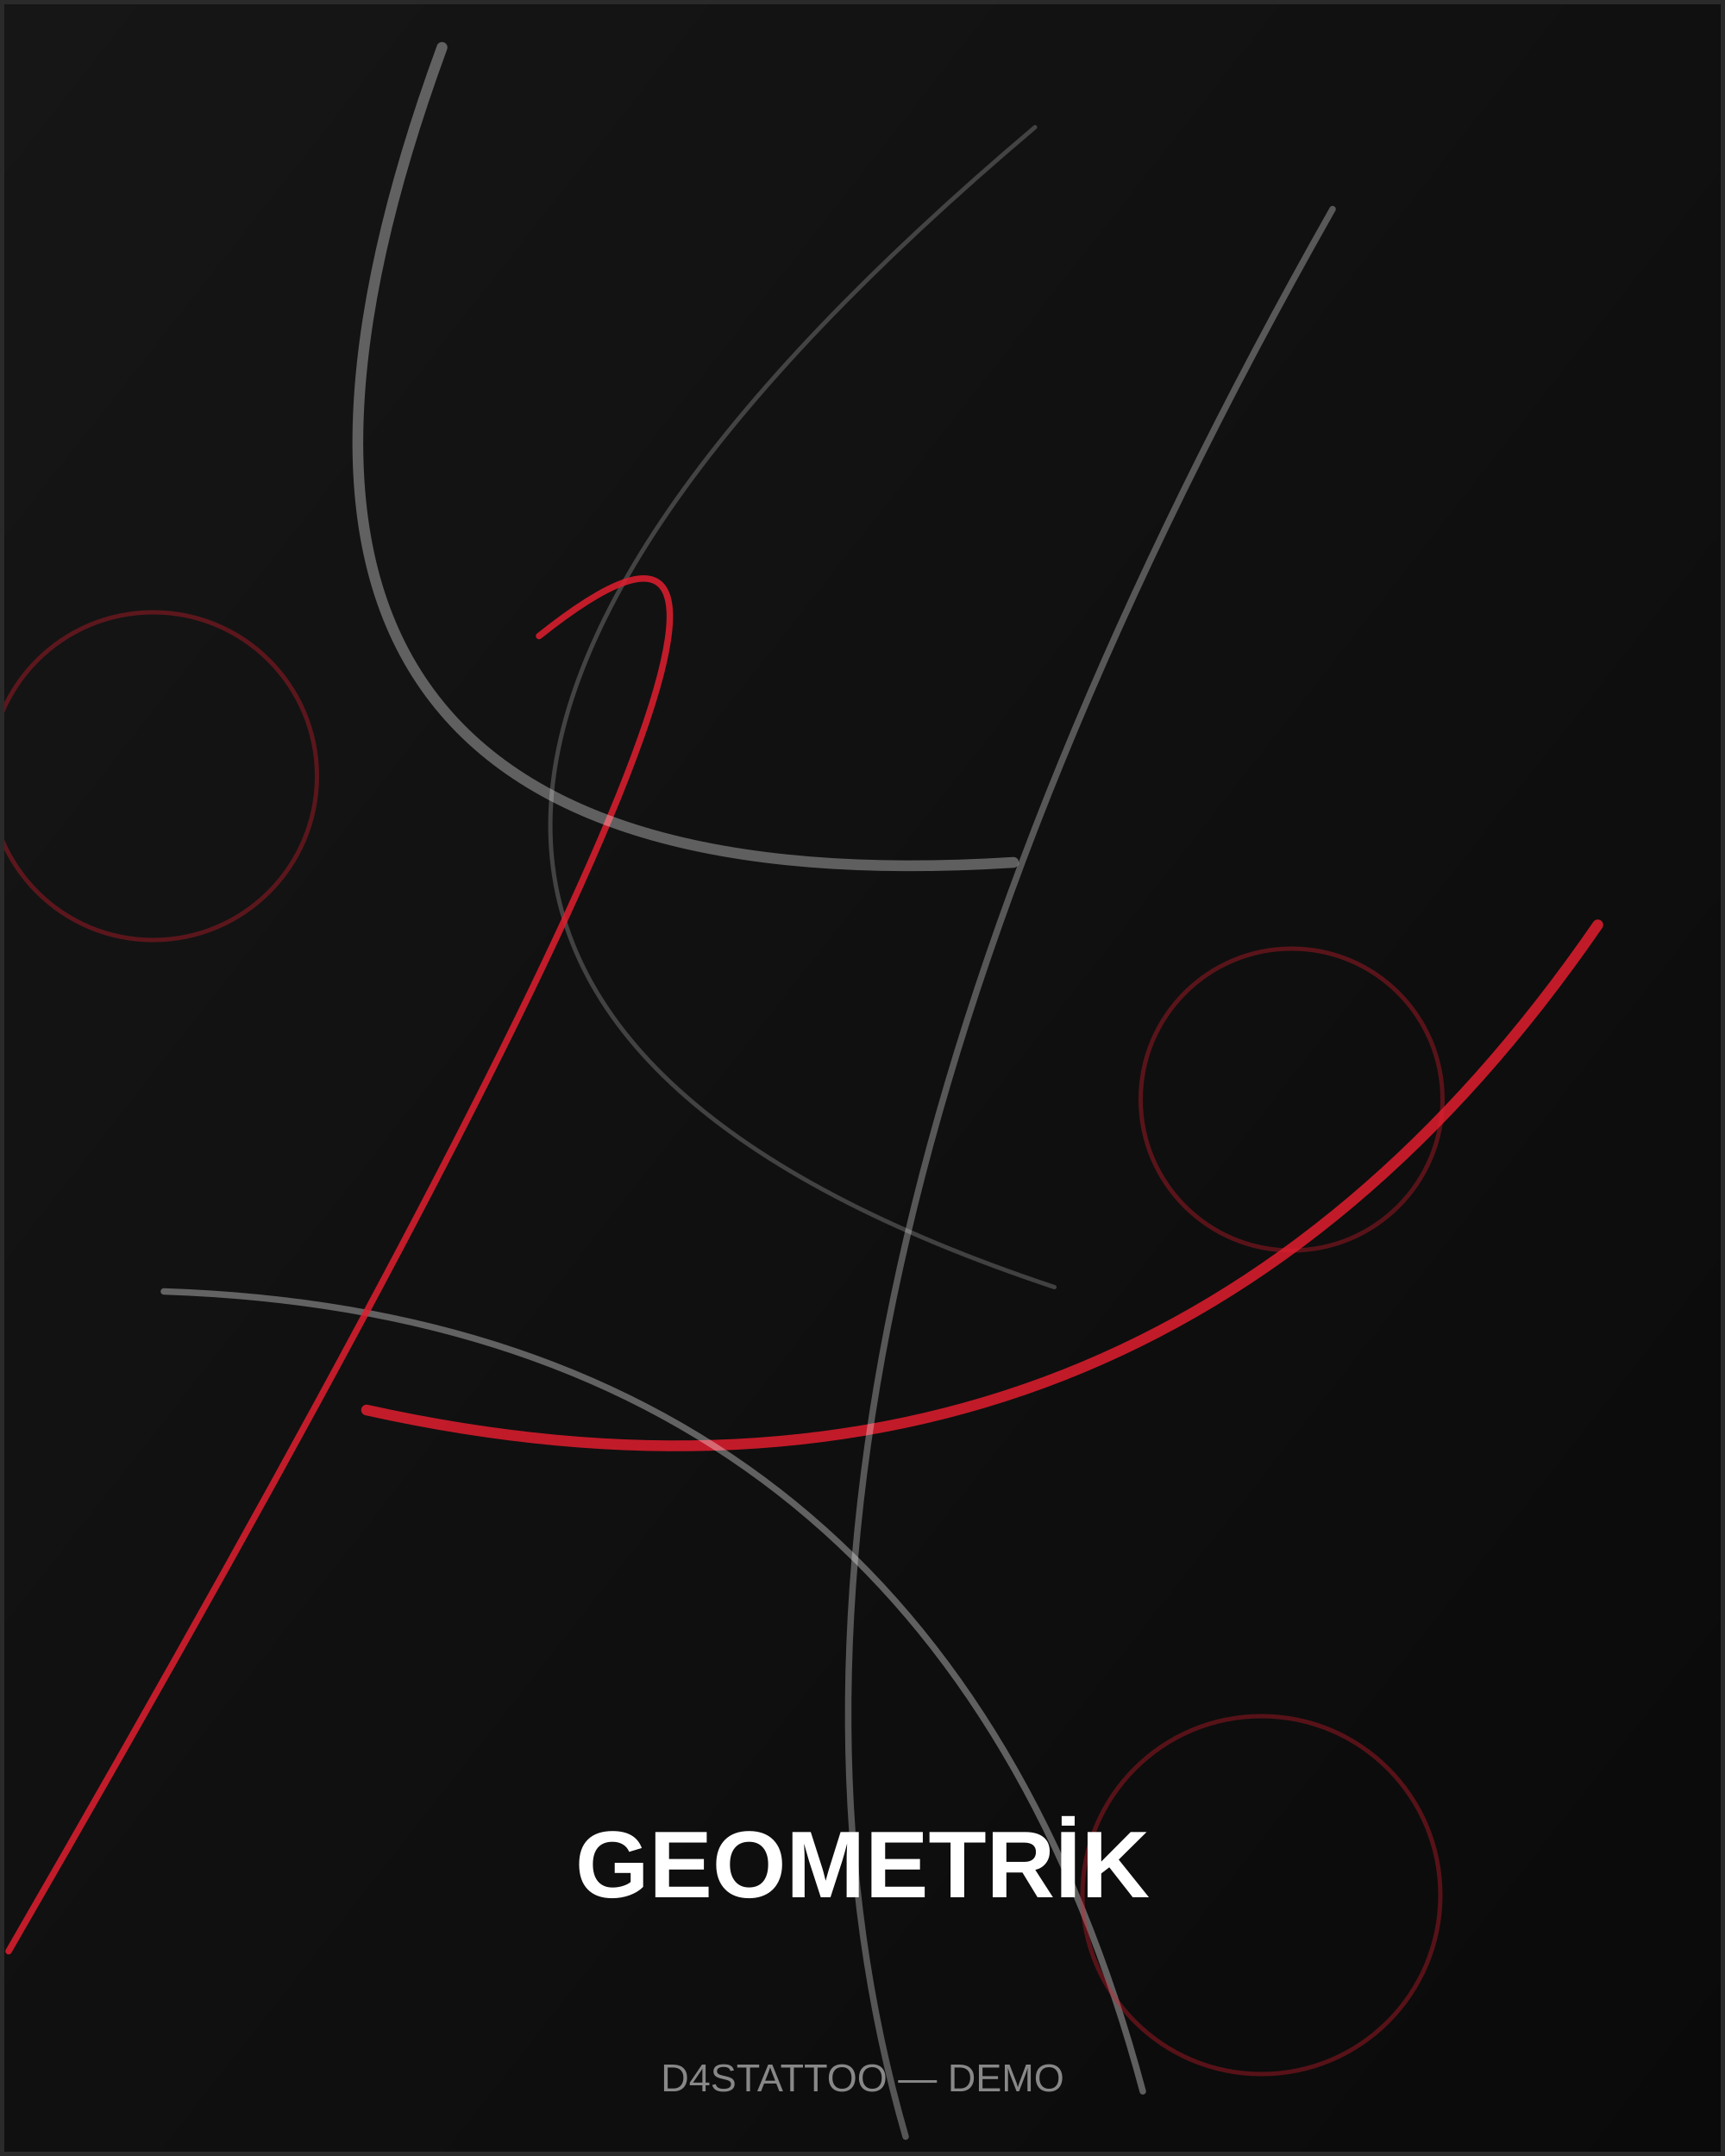
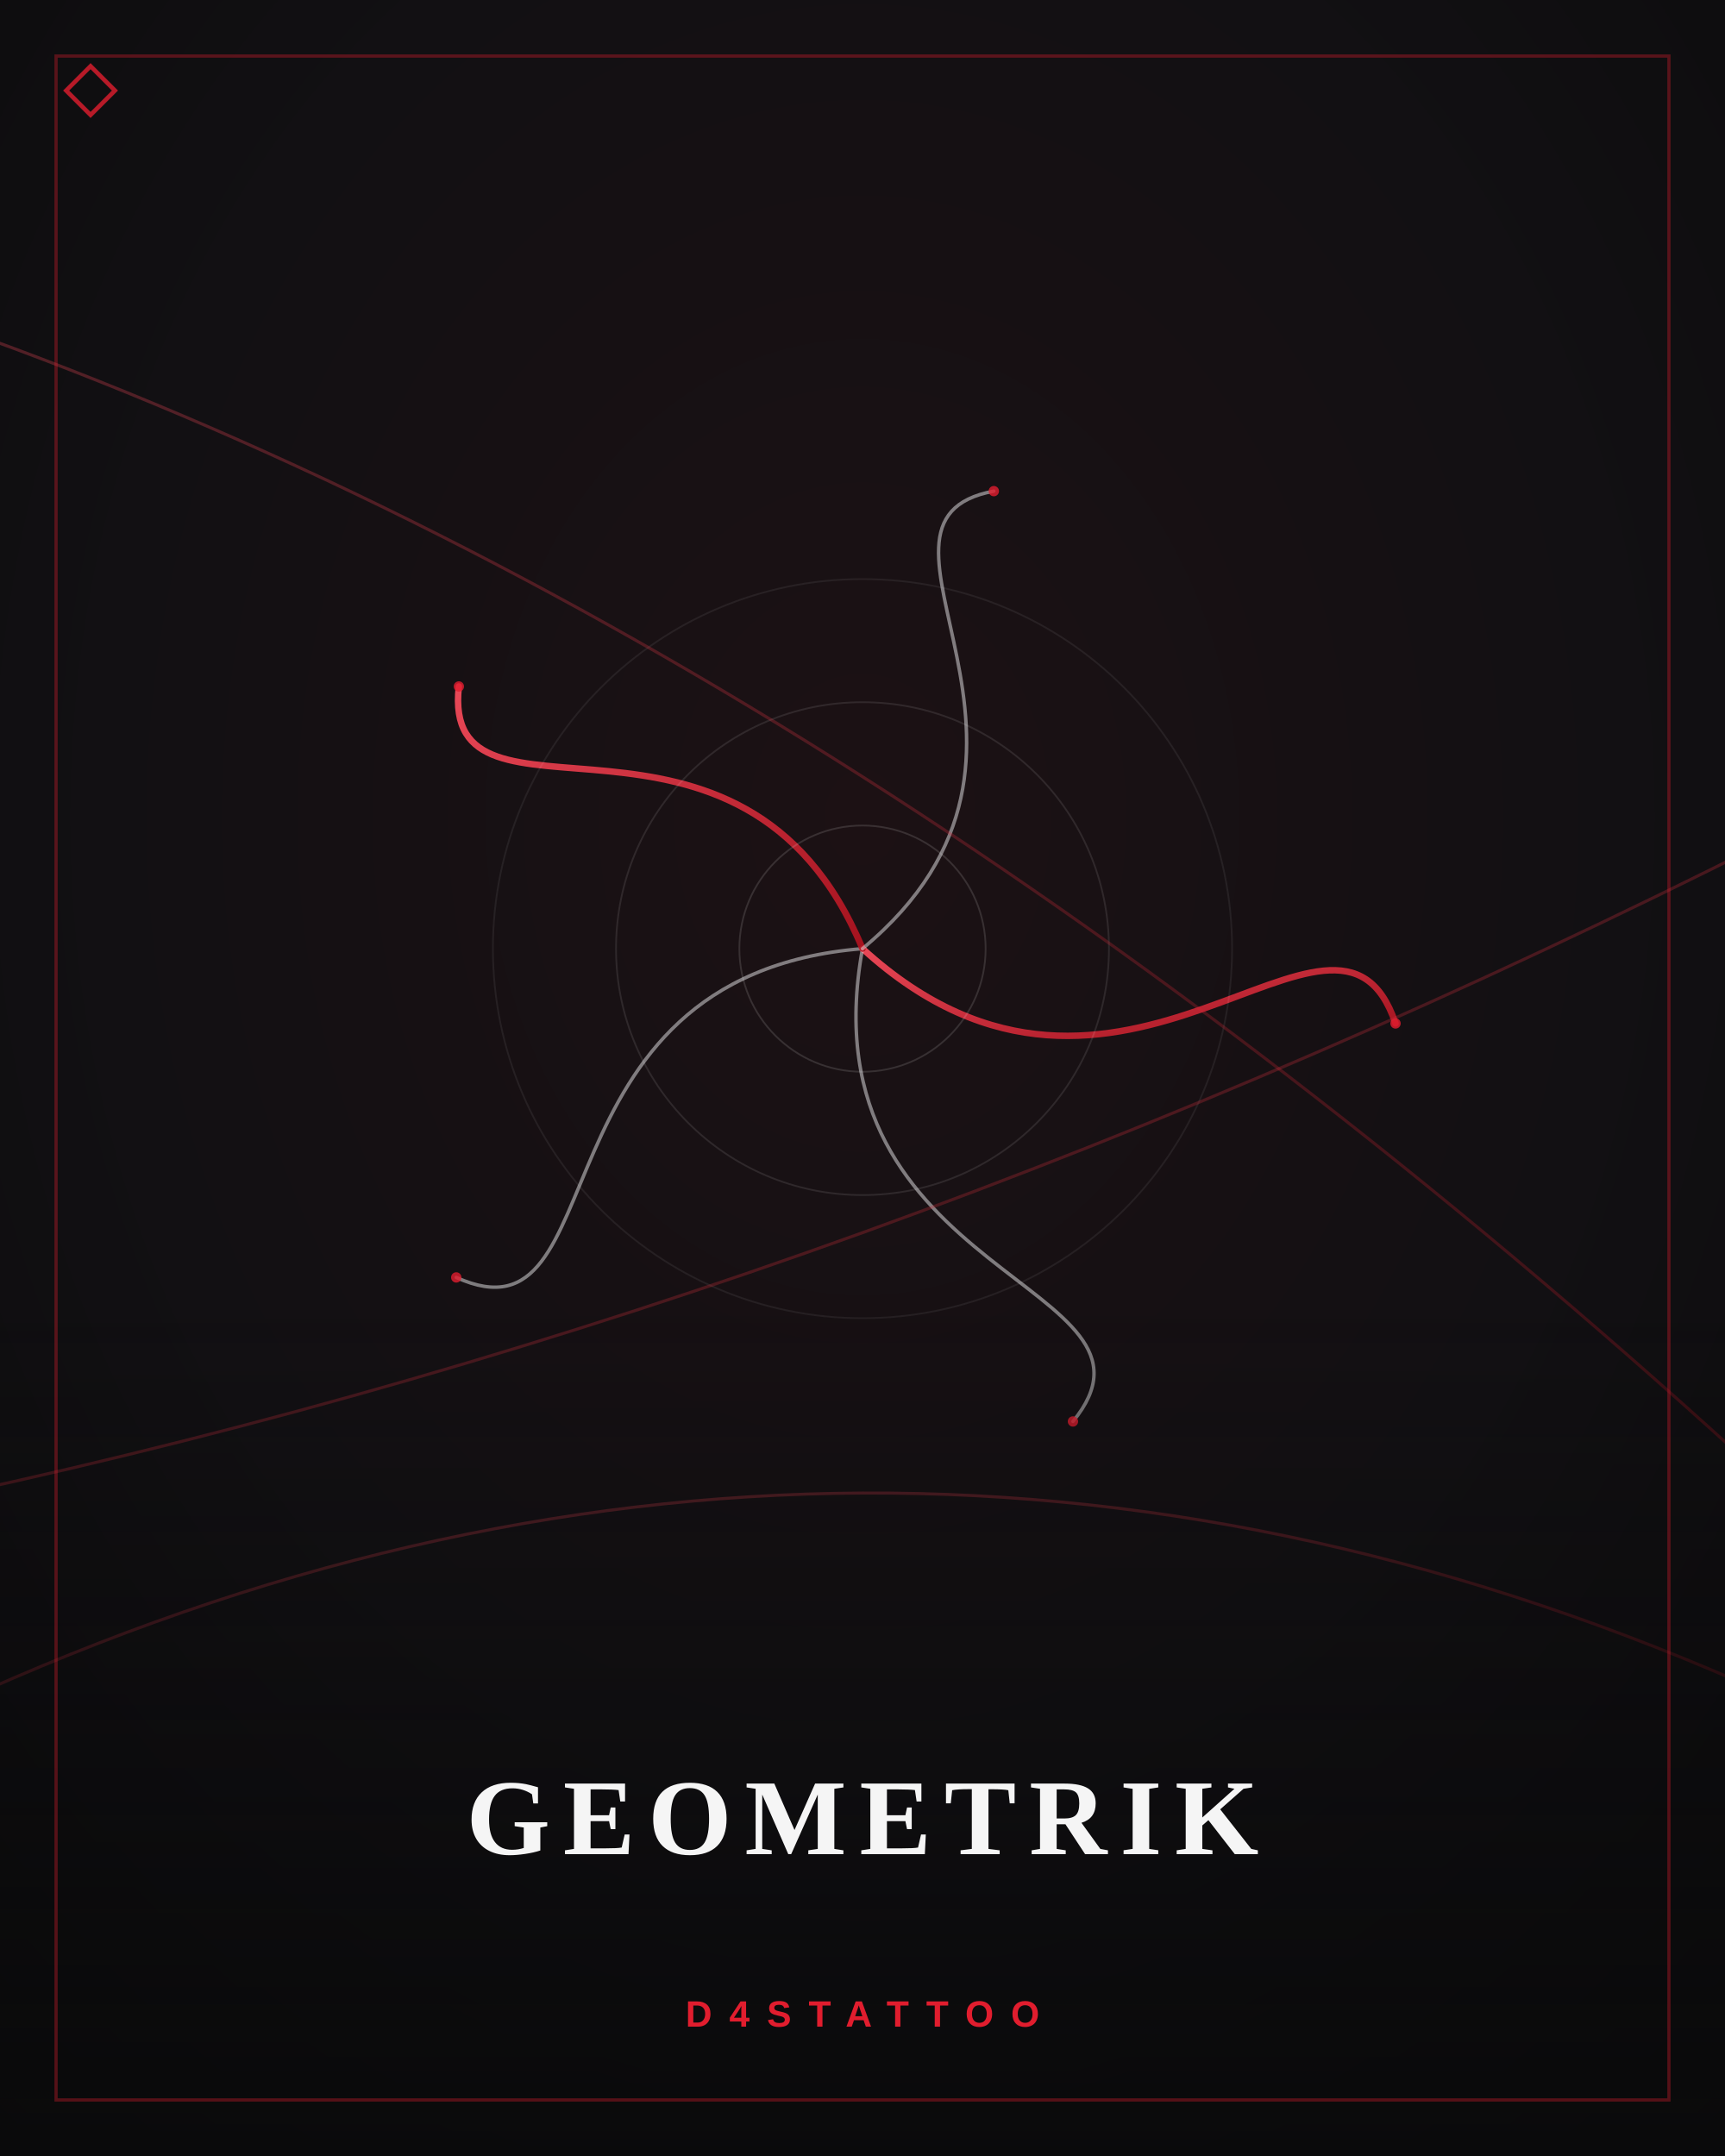
- <svg xmlns="http://www.w3.org/2000/svg" width="800" height="1000" viewBox="0 0 800 1000">
+ <svg xmlns="http://www.w3.org/2000/svg" width="800" height="1000" viewBox="0 0 800 1000" role="img" aria-label="GEOMETRIK">
  <defs>
-     <linearGradient id="g" x1="0" y1="0" x2="1" y2="1">
-       <stop offset="0" stop-color="#161616" />
-       <stop offset="1" stop-color="#0a0a0a" />
+     <radialGradient id="bg" cx="50%" cy="38%" r="80%">
+       <stop offset="0%" stop-color="#1c1114" />
+       <stop offset="55%" stop-color="#121013" />
+       <stop offset="100%" stop-color="#0a0a0b" />
+     </radialGradient>
+     <linearGradient id="rg" x1="0" y1="0" x2="1" y2="1">
+       <stop offset="0%" stop-color="#ff4d5e" />
+       <stop offset="100%" stop-color="#b3121f" />
+     </linearGradient>
+     <linearGradient id="fade" x1="0" y1="0" x2="0" y2="1">
+       <stop offset="60%" stop-color="#0a0a0b" stop-opacity="0" />
+       <stop offset="100%" stop-color="#0a0a0b" stop-opacity="0.92" />
    </linearGradient>
  </defs>
-   <rect width="800" height="1000" fill="url(#g)" />
-   <path d="M170 654 Q531 734 741 429" stroke="#e11d2e" stroke-width="5" fill="none" opacity="0.85" stroke-linecap="round" />
-   <path d="M489 597 Q26 443 480 59" stroke="#ffffff" stroke-width="2" fill="none" opacity="0.21" stroke-linecap="round" />
-   <path d="M530 970 Q434 611 76 599" stroke="#ffffff" stroke-width="3" fill="none" opacity="0.34" stroke-linecap="round" />
-   <path d="M250 295 Q447 138 4 905" stroke="#e11d2e" stroke-width="3" fill="none" opacity="0.85" stroke-linecap="round" />
-   <path d="M205 22 Q57 426 470 400" stroke="#ffffff" stroke-width="5" fill="none" opacity="0.33" stroke-linecap="round" />
-   <path d="M420 991 Q316 631 618 97" stroke="#ffffff" stroke-width="3" fill="none" opacity="0.3" stroke-linecap="round" />
-   <circle cx="71" cy="360" r="76" stroke="#e11d2e" stroke-width="2" fill="none" opacity="0.35" />
-   <circle cx="585" cy="879" r="83" stroke="#e11d2e" stroke-width="2" fill="none" opacity="0.35" />
-   <circle cx="599" cy="510" r="70" stroke="#e11d2e" stroke-width="2" fill="none" opacity="0.35" />
-   <rect x="0" y="0" width="800" height="1000" fill="none" stroke="#2a2a2a" stroke-width="4" />
-   <text x="50%" y="880" text-anchor="middle" font-family="Arial, sans-serif" font-size="44" font-weight="bold" fill="#ffffff">GEOMETRİK</text>
-   <text x="50%" y="1000" dy="-30" text-anchor="middle" font-family="Arial, sans-serif" font-size="18" fill="#888888">D4STATTOO — DEMO</text>
+   <rect width="800" height="1000" fill="url(#bg)" />
+   <path d="M400 440 C 519.9 549.4, 619.7 393.1, 647.2 474.7" stroke="url(#rg)" stroke-width="3" fill="none" opacity="0.9" stroke-linecap="round" />
+   <circle cx="647.2" cy="474.7" r="2.4" fill="#e11d2e" opacity="0.8" />
+   <path d="M400 440 C 371.9 593.4, 550.2 595.2, 497.6 659.3" stroke="#e8e8ea" stroke-width="1.6" fill="none" opacity="0.5" stroke-linecap="round" />
+   <circle cx="497.6" cy="659.3" r="2.4" fill="#e11d2e" opacity="0.8" />
+   <path d="M400 440 C 243 452.7, 287.8 627.1, 211.6 592.5" stroke="#e8e8ea" stroke-width="1.6" fill="none" opacity="0.5" stroke-linecap="round" />
+   <circle cx="211.6" cy="592.5" r="2.4" fill="#e11d2e" opacity="0.8" />
+   <path d="M400 440 C 344.2 306.1, 204.2 395, 212.8 318.4" stroke="url(#rg)" stroke-width="3" fill="none" opacity="0.9" stroke-linecap="round" />
+   <circle cx="212.8" cy="318.4" r="2.4" fill="#e11d2e" opacity="0.8" />
+   <path d="M400 440 C 510.5 348.5, 386 241.8, 460.9 227.8" stroke="#e8e8ea" stroke-width="1.6" fill="none" opacity="0.5" stroke-linecap="round" />
+   <circle cx="460.9" cy="227.8" r="2.4" fill="#e11d2e" opacity="0.8" />
+   <circle cx="400" cy="440" r="57.1" stroke="#ffffff" stroke-width="0.8" fill="none" opacity="0.13" />
+   <circle cx="400" cy="440" r="114.3" stroke="#ffffff" stroke-width="0.8" fill="none" opacity="0.1" />
+   <circle cx="400" cy="440" r="171.4" stroke="#ffffff" stroke-width="0.8" fill="none" opacity="0.07" />
+   <path d="M-20 152 Q 400 301, 820 687" stroke="url(#rg)" stroke-width="1.4" fill="none" opacity="0.28" />
+   <path d="M-20 790 Q 400 597, 820 786" stroke="url(#rg)" stroke-width="1.4" fill="none" opacity="0.28" />
+   <path d="M-20 693 Q 400 602, 820 390" stroke="url(#rg)" stroke-width="1.4" fill="none" opacity="0.28" />
+   <rect width="800" height="1000" fill="url(#fade)" />
+   <rect x="26" y="26" width="748" height="948" fill="none" stroke="#e11d2e" stroke-opacity="0.35" stroke-width="1.5" />
+   <rect x="34" y="34" width="16" height="16" fill="none" stroke="#e11d2e" stroke-width="2" opacity=".8" transform="rotate(45 42 42)" />
+   <text x="50%" y="860" text-anchor="middle" font-family="Georgia, 'Times New Roman', serif" font-size="50" font-weight="700" fill="#f5f5f5" letter-spacing="6">GEOMETRIK</text>
+   <text x="50%" y="940" text-anchor="middle" font-family="Arial, sans-serif" font-size="17" fill="#e11d2e" letter-spacing="8" font-weight="700">D4STATTOO</text>
</svg>
